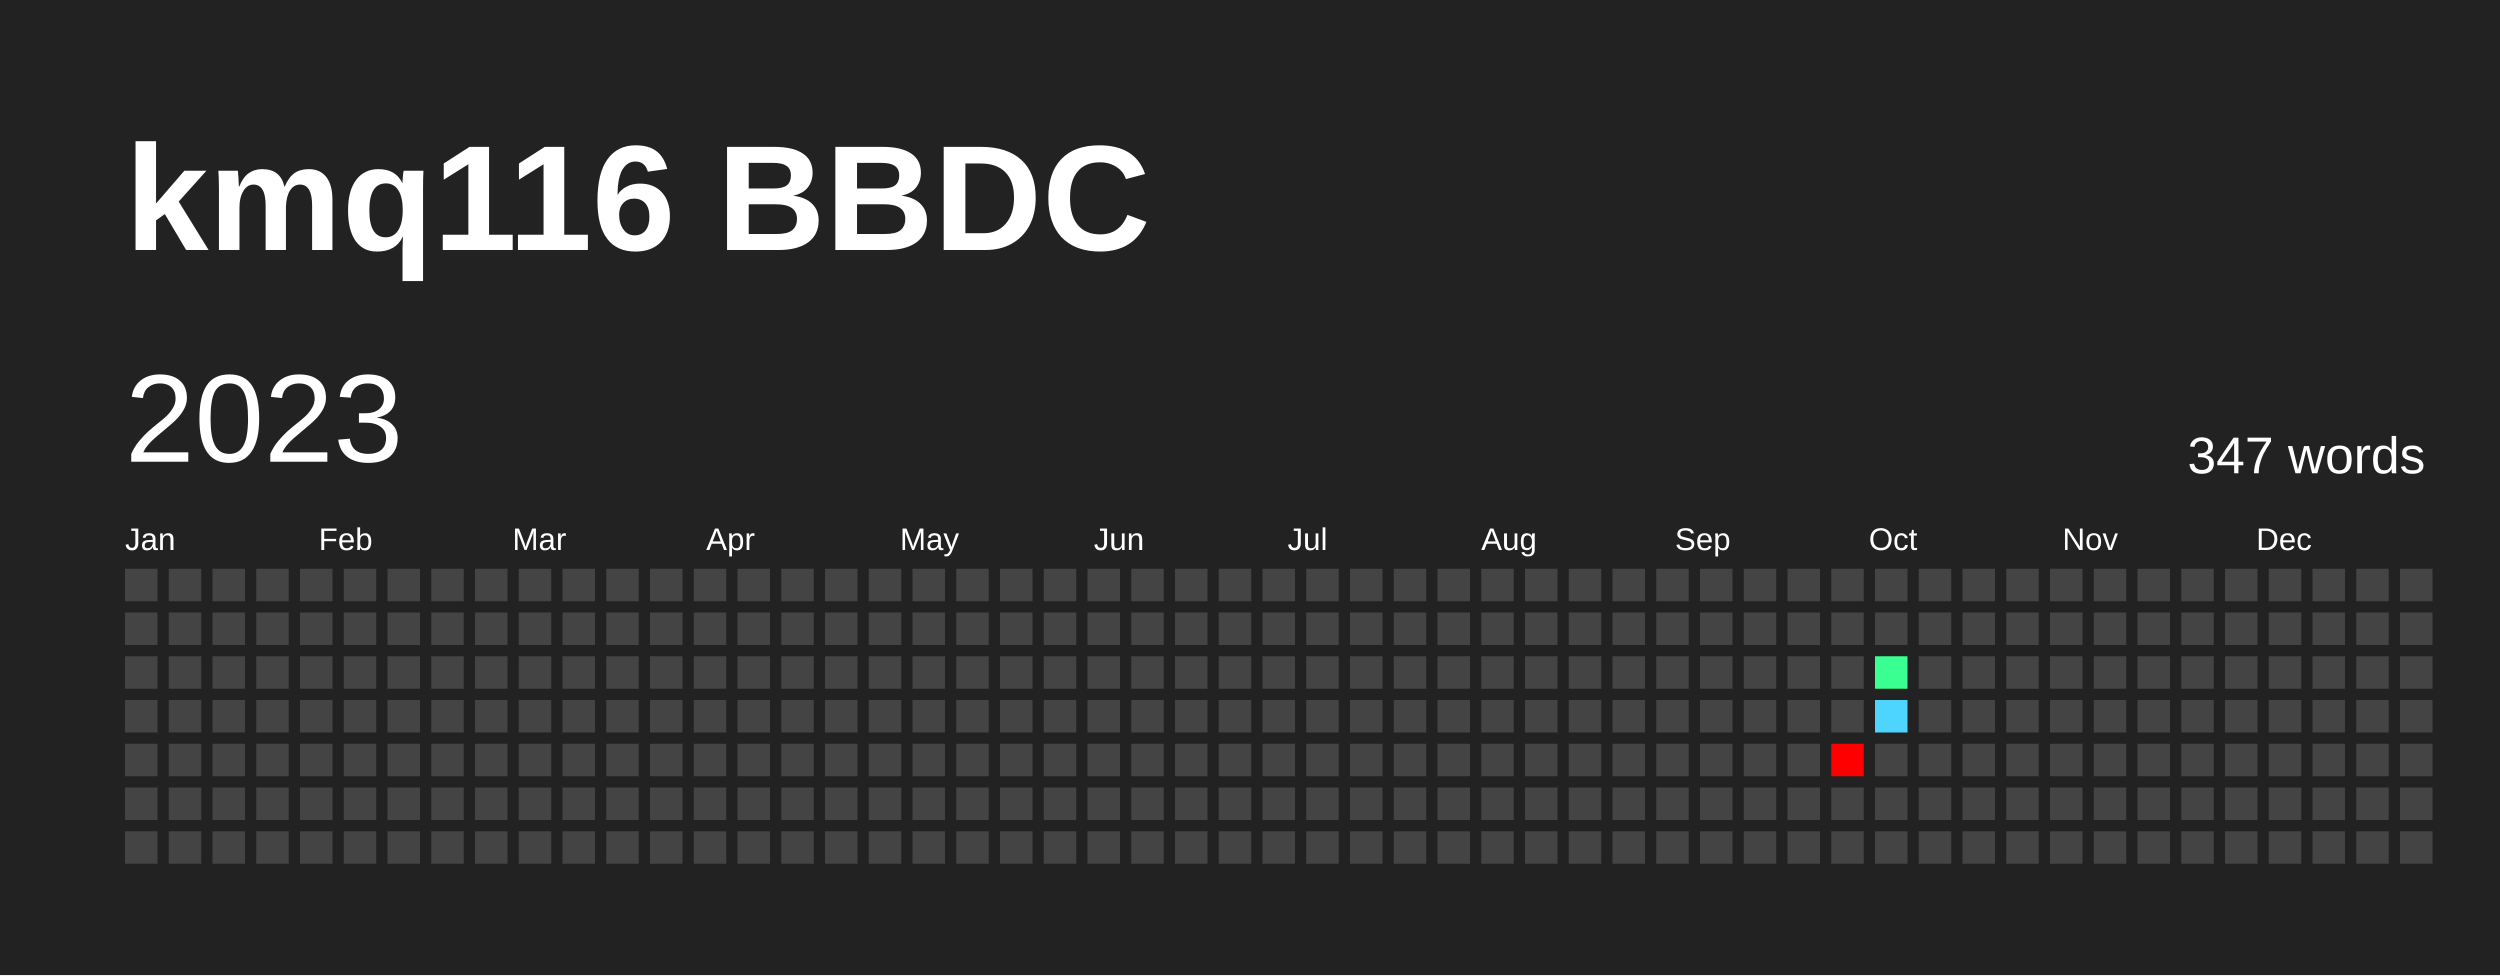
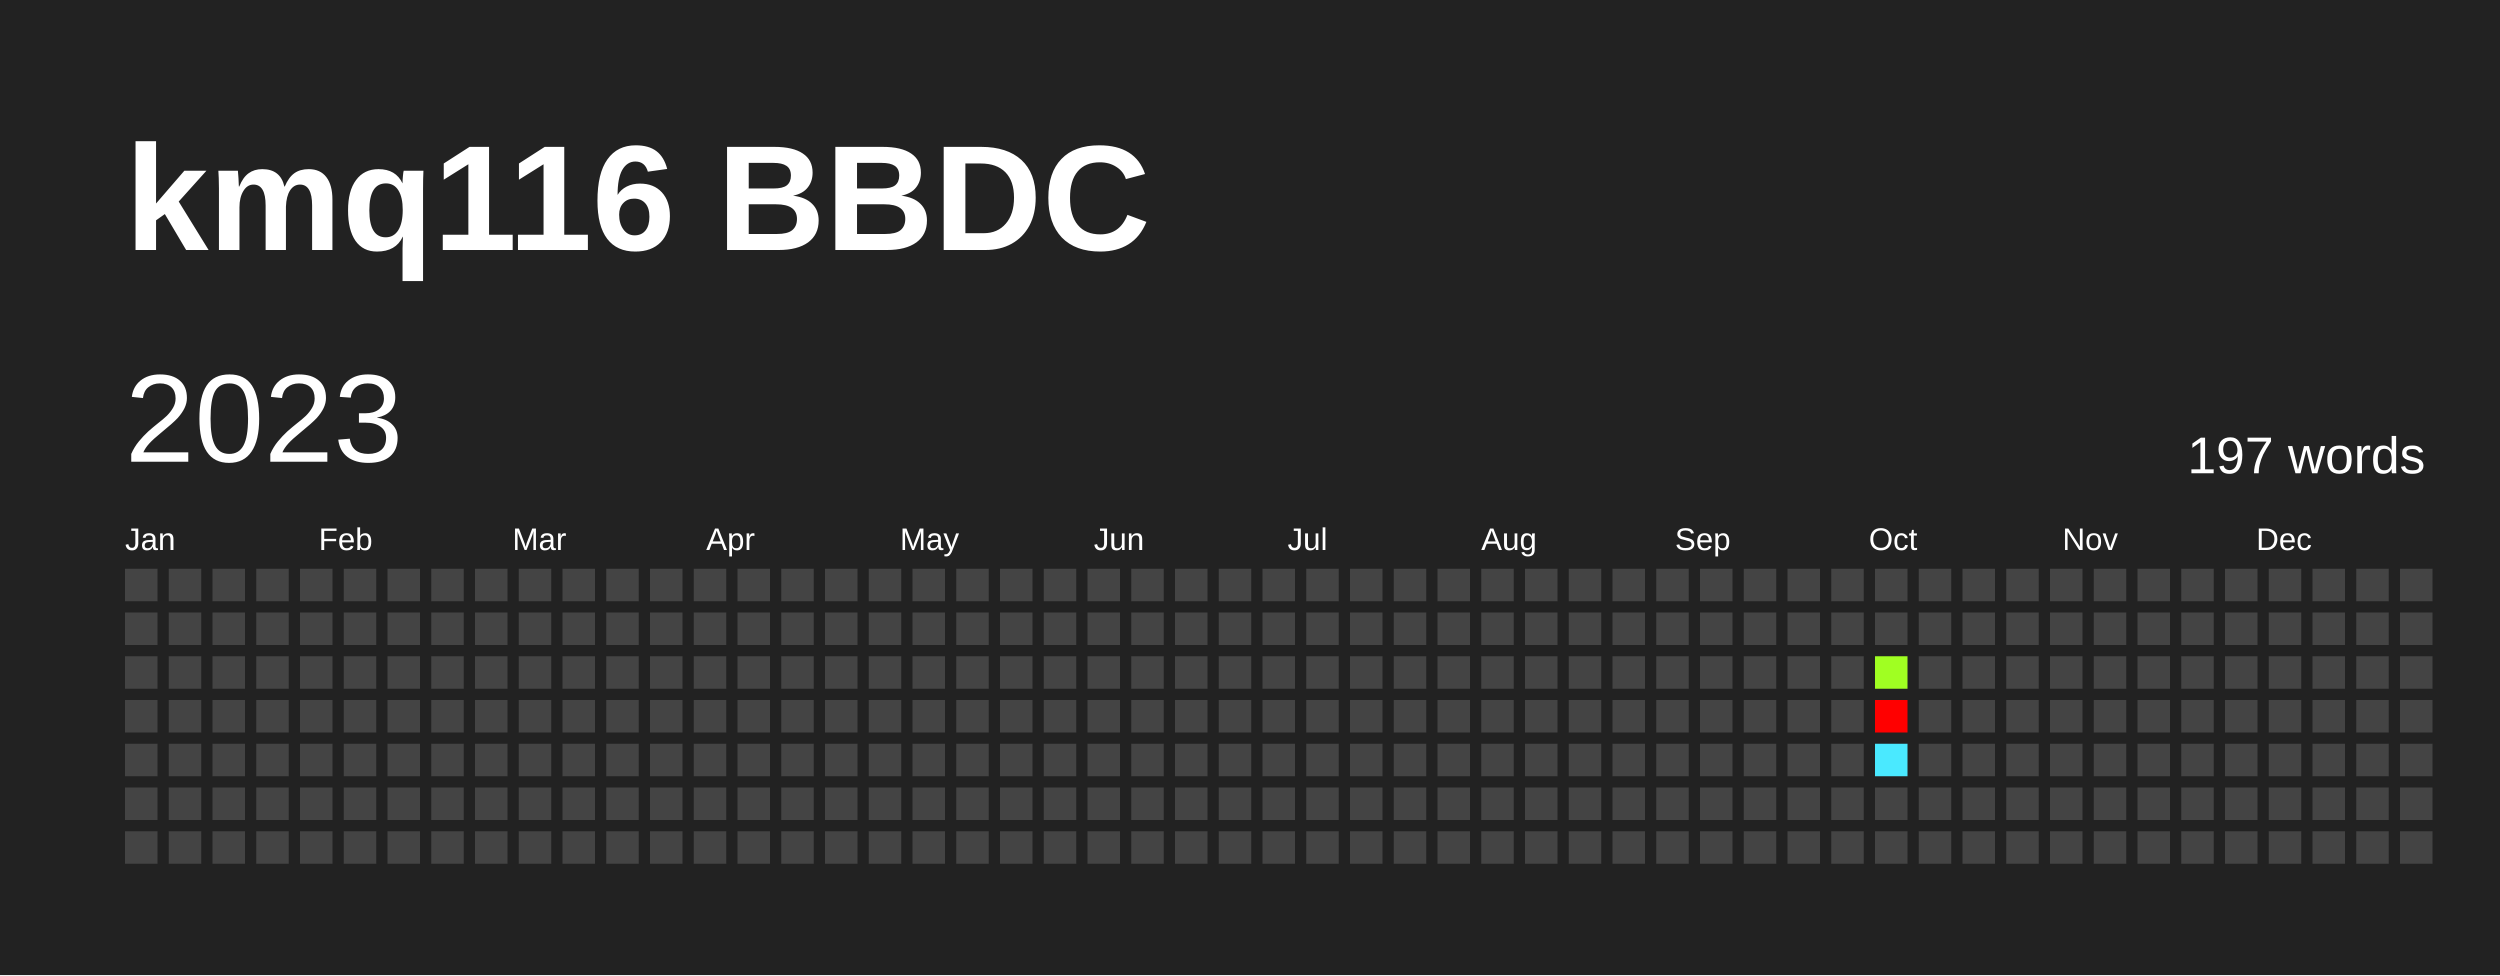
<svg xmlns="http://www.w3.org/2000/svg" baseProfile="full" height="78mm" version="1.1" viewBox="0,0,200,78" width="200mm">
  <defs />
  <rect fill="#222222" height="78" width="200" x="0" y="0" />
  <text fill="#FFFFFF" style="font-size:12px; font-family:Arial; font-weight:bold;" x="10" y="20">kmq116 BBDC</text>
  <text dominant-baseline="hanging" fill="#FFFFFF" style="font-size:10.0px; font-family:Arial;" x="10" y="30">2023</text>
-   <text dominant-baseline="hanging" fill="#FFFFFF" style="font-size:4.125px; font-family:Arial;" x="175" y="35">347 words</text>
+   <text dominant-baseline="hanging" fill="#FFFFFF" style="font-size:4.125px; font-family:Arial;" x="175" y="35">197 words</text>
  <text fill="#FFFFFF" style="font-size:2.5px; font-family:Arial" x="10.0" y="44">Jan</text>
  <text fill="#FFFFFF" style="font-size:2.5px; font-family:Arial" x="25.5" y="44">Feb</text>
  <text fill="#FFFFFF" style="font-size:2.5px; font-family:Arial" x="41.0" y="44">Mar</text>
  <text fill="#FFFFFF" style="font-size:2.5px; font-family:Arial" x="56.5" y="44">Apr</text>
  <text fill="#FFFFFF" style="font-size:2.5px; font-family:Arial" x="72.0" y="44">May</text>
  <text fill="#FFFFFF" style="font-size:2.5px; font-family:Arial" x="87.5" y="44">Jun</text>
  <text fill="#FFFFFF" style="font-size:2.5px; font-family:Arial" x="103.0" y="44">Jul</text>
  <text fill="#FFFFFF" style="font-size:2.5px; font-family:Arial" x="118.5" y="44">Aug</text>
  <text fill="#FFFFFF" style="font-size:2.5px; font-family:Arial" x="134.0" y="44">Sep</text>
  <text fill="#FFFFFF" style="font-size:2.5px; font-family:Arial" x="149.5" y="44">Oct</text>
  <text fill="#FFFFFF" style="font-size:2.5px; font-family:Arial" x="165.0" y="44">Nov</text>
  <text fill="#FFFFFF" style="font-size:2.5px; font-family:Arial" x="180.5" y="44">Dec</text>
  <rect fill="#444444" height="2.6" width="2.6" x="10.0" y="45.5" />
  <rect fill="#444444" height="2.6" width="2.6" x="10.0" y="49.0" />
  <rect fill="#444444" height="2.6" width="2.6" x="10.0" y="52.5" />
  <rect fill="#444444" height="2.6" width="2.6" x="10.0" y="56.0" />
  <rect fill="#444444" height="2.6" width="2.6" x="10.0" y="59.5" />
  <rect fill="#444444" height="2.6" width="2.6" x="10.0" y="63.0" />
  <rect fill="#444444" height="2.6" width="2.6" x="10.0" y="66.5" />
  <rect fill="#444444" height="2.6" width="2.6" x="13.5" y="45.5" />
  <rect fill="#444444" height="2.6" width="2.6" x="13.5" y="49.0" />
  <rect fill="#444444" height="2.6" width="2.6" x="13.5" y="52.5" />
  <rect fill="#444444" height="2.6" width="2.6" x="13.5" y="56.0" />
  <rect fill="#444444" height="2.6" width="2.6" x="13.5" y="59.5" />
  <rect fill="#444444" height="2.6" width="2.6" x="13.5" y="63.0" />
  <rect fill="#444444" height="2.6" width="2.6" x="13.5" y="66.5" />
  <rect fill="#444444" height="2.6" width="2.6" x="17.0" y="45.5" />
  <rect fill="#444444" height="2.6" width="2.6" x="17.0" y="49.0" />
  <rect fill="#444444" height="2.6" width="2.6" x="17.0" y="52.5" />
  <rect fill="#444444" height="2.6" width="2.6" x="17.0" y="56.0" />
  <rect fill="#444444" height="2.6" width="2.6" x="17.0" y="59.5" />
  <rect fill="#444444" height="2.6" width="2.6" x="17.0" y="63.0" />
  <rect fill="#444444" height="2.6" width="2.6" x="17.0" y="66.5" />
  <rect fill="#444444" height="2.6" width="2.6" x="20.5" y="45.5" />
  <rect fill="#444444" height="2.6" width="2.6" x="20.5" y="49.0" />
  <rect fill="#444444" height="2.6" width="2.6" x="20.5" y="52.5" />
  <rect fill="#444444" height="2.6" width="2.6" x="20.5" y="56.0" />
  <rect fill="#444444" height="2.6" width="2.6" x="20.5" y="59.5" />
  <rect fill="#444444" height="2.6" width="2.6" x="20.5" y="63.0" />
  <rect fill="#444444" height="2.6" width="2.6" x="20.5" y="66.5" />
  <rect fill="#444444" height="2.6" width="2.6" x="24.0" y="45.5" />
  <rect fill="#444444" height="2.6" width="2.6" x="24.0" y="49.0" />
  <rect fill="#444444" height="2.6" width="2.6" x="24.0" y="52.5" />
  <rect fill="#444444" height="2.6" width="2.6" x="24.0" y="56.0" />
  <rect fill="#444444" height="2.6" width="2.6" x="24.0" y="59.5" />
  <rect fill="#444444" height="2.6" width="2.6" x="24.0" y="63.0" />
  <rect fill="#444444" height="2.6" width="2.6" x="24.0" y="66.5" />
  <rect fill="#444444" height="2.6" width="2.6" x="27.5" y="45.5" />
  <rect fill="#444444" height="2.6" width="2.6" x="27.5" y="49.0" />
  <rect fill="#444444" height="2.6" width="2.6" x="27.5" y="52.5" />
  <rect fill="#444444" height="2.6" width="2.6" x="27.5" y="56.0" />
  <rect fill="#444444" height="2.6" width="2.6" x="27.5" y="59.5" />
  <rect fill="#444444" height="2.6" width="2.6" x="27.5" y="63.0" />
  <rect fill="#444444" height="2.6" width="2.6" x="27.5" y="66.5" />
  <rect fill="#444444" height="2.6" width="2.6" x="31.0" y="45.5" />
  <rect fill="#444444" height="2.6" width="2.6" x="31.0" y="49.0" />
  <rect fill="#444444" height="2.6" width="2.6" x="31.0" y="52.5" />
  <rect fill="#444444" height="2.6" width="2.6" x="31.0" y="56.0" />
  <rect fill="#444444" height="2.6" width="2.6" x="31.0" y="59.5" />
  <rect fill="#444444" height="2.6" width="2.6" x="31.0" y="63.0" />
  <rect fill="#444444" height="2.6" width="2.6" x="31.0" y="66.5" />
  <rect fill="#444444" height="2.6" width="2.6" x="34.5" y="45.5" />
  <rect fill="#444444" height="2.6" width="2.6" x="34.5" y="49.0" />
  <rect fill="#444444" height="2.6" width="2.6" x="34.5" y="52.5" />
  <rect fill="#444444" height="2.6" width="2.6" x="34.5" y="56.0" />
  <rect fill="#444444" height="2.6" width="2.6" x="34.5" y="59.5" />
  <rect fill="#444444" height="2.6" width="2.6" x="34.5" y="63.0" />
  <rect fill="#444444" height="2.6" width="2.6" x="34.5" y="66.5" />
  <rect fill="#444444" height="2.6" width="2.6" x="38.0" y="45.5" />
  <rect fill="#444444" height="2.6" width="2.6" x="38.0" y="49.0" />
  <rect fill="#444444" height="2.6" width="2.6" x="38.0" y="52.5" />
  <rect fill="#444444" height="2.6" width="2.6" x="38.0" y="56.0" />
  <rect fill="#444444" height="2.6" width="2.6" x="38.0" y="59.5" />
  <rect fill="#444444" height="2.6" width="2.6" x="38.0" y="63.0" />
  <rect fill="#444444" height="2.6" width="2.6" x="38.0" y="66.5" />
  <rect fill="#444444" height="2.6" width="2.6" x="41.5" y="45.5" />
  <rect fill="#444444" height="2.6" width="2.6" x="41.5" y="49.0" />
  <rect fill="#444444" height="2.6" width="2.6" x="41.5" y="52.5" />
  <rect fill="#444444" height="2.6" width="2.6" x="41.5" y="56.0" />
  <rect fill="#444444" height="2.6" width="2.6" x="41.5" y="59.5" />
  <rect fill="#444444" height="2.6" width="2.6" x="41.5" y="63.0" />
  <rect fill="#444444" height="2.6" width="2.6" x="41.5" y="66.5" />
  <rect fill="#444444" height="2.6" width="2.6" x="45.0" y="45.5" />
  <rect fill="#444444" height="2.6" width="2.6" x="45.0" y="49.0" />
  <rect fill="#444444" height="2.6" width="2.6" x="45.0" y="52.5" />
  <rect fill="#444444" height="2.6" width="2.6" x="45.0" y="56.0" />
  <rect fill="#444444" height="2.6" width="2.6" x="45.0" y="59.5" />
  <rect fill="#444444" height="2.6" width="2.6" x="45.0" y="63.0" />
  <rect fill="#444444" height="2.6" width="2.6" x="45.0" y="66.5" />
  <rect fill="#444444" height="2.6" width="2.6" x="48.5" y="45.5" />
  <rect fill="#444444" height="2.6" width="2.6" x="48.5" y="49.0" />
  <rect fill="#444444" height="2.6" width="2.6" x="48.5" y="52.5" />
  <rect fill="#444444" height="2.6" width="2.6" x="48.5" y="56.0" />
  <rect fill="#444444" height="2.6" width="2.6" x="48.5" y="59.5" />
  <rect fill="#444444" height="2.6" width="2.6" x="48.5" y="63.0" />
  <rect fill="#444444" height="2.6" width="2.6" x="48.5" y="66.5" />
  <rect fill="#444444" height="2.6" width="2.6" x="52.0" y="45.5" />
  <rect fill="#444444" height="2.6" width="2.6" x="52.0" y="49.0" />
  <rect fill="#444444" height="2.6" width="2.6" x="52.0" y="52.5" />
  <rect fill="#444444" height="2.6" width="2.6" x="52.0" y="56.0" />
  <rect fill="#444444" height="2.6" width="2.6" x="52.0" y="59.5" />
  <rect fill="#444444" height="2.6" width="2.6" x="52.0" y="63.0" />
  <rect fill="#444444" height="2.6" width="2.6" x="52.0" y="66.5" />
  <rect fill="#444444" height="2.6" width="2.6" x="55.5" y="45.5" />
  <rect fill="#444444" height="2.6" width="2.6" x="55.5" y="49.0" />
  <rect fill="#444444" height="2.6" width="2.6" x="55.5" y="52.5" />
  <rect fill="#444444" height="2.6" width="2.6" x="55.5" y="56.0" />
  <rect fill="#444444" height="2.6" width="2.6" x="55.5" y="59.5" />
  <rect fill="#444444" height="2.6" width="2.6" x="55.5" y="63.0" />
  <rect fill="#444444" height="2.6" width="2.6" x="55.5" y="66.5" />
  <rect fill="#444444" height="2.6" width="2.6" x="59.0" y="45.5" />
  <rect fill="#444444" height="2.6" width="2.6" x="59.0" y="49.0" />
  <rect fill="#444444" height="2.6" width="2.6" x="59.0" y="52.5" />
  <rect fill="#444444" height="2.6" width="2.6" x="59.0" y="56.0" />
  <rect fill="#444444" height="2.6" width="2.6" x="59.0" y="59.5" />
  <rect fill="#444444" height="2.6" width="2.6" x="59.0" y="63.0" />
  <rect fill="#444444" height="2.6" width="2.6" x="59.0" y="66.5" />
  <rect fill="#444444" height="2.6" width="2.6" x="62.5" y="45.5" />
  <rect fill="#444444" height="2.6" width="2.6" x="62.5" y="49.0" />
  <rect fill="#444444" height="2.6" width="2.6" x="62.5" y="52.5" />
  <rect fill="#444444" height="2.6" width="2.6" x="62.5" y="56.0" />
  <rect fill="#444444" height="2.6" width="2.6" x="62.5" y="59.5" />
  <rect fill="#444444" height="2.6" width="2.6" x="62.5" y="63.0" />
  <rect fill="#444444" height="2.6" width="2.6" x="62.5" y="66.5" />
  <rect fill="#444444" height="2.6" width="2.6" x="66.0" y="45.5" />
  <rect fill="#444444" height="2.6" width="2.6" x="66.0" y="49.0" />
  <rect fill="#444444" height="2.6" width="2.6" x="66.0" y="52.5" />
  <rect fill="#444444" height="2.6" width="2.6" x="66.0" y="56.0" />
  <rect fill="#444444" height="2.6" width="2.6" x="66.0" y="59.5" />
  <rect fill="#444444" height="2.6" width="2.6" x="66.0" y="63.0" />
  <rect fill="#444444" height="2.6" width="2.6" x="66.0" y="66.5" />
  <rect fill="#444444" height="2.6" width="2.6" x="69.5" y="45.5" />
  <rect fill="#444444" height="2.6" width="2.6" x="69.5" y="49.0" />
  <rect fill="#444444" height="2.6" width="2.6" x="69.5" y="52.5" />
  <rect fill="#444444" height="2.6" width="2.6" x="69.5" y="56.0" />
  <rect fill="#444444" height="2.6" width="2.6" x="69.5" y="59.5" />
  <rect fill="#444444" height="2.6" width="2.6" x="69.5" y="63.0" />
  <rect fill="#444444" height="2.6" width="2.6" x="69.5" y="66.5" />
  <rect fill="#444444" height="2.6" width="2.6" x="73.0" y="45.5" />
  <rect fill="#444444" height="2.6" width="2.6" x="73.0" y="49.0" />
  <rect fill="#444444" height="2.6" width="2.6" x="73.0" y="52.5" />
  <rect fill="#444444" height="2.6" width="2.6" x="73.0" y="56.0" />
  <rect fill="#444444" height="2.6" width="2.6" x="73.0" y="59.5" />
  <rect fill="#444444" height="2.6" width="2.6" x="73.0" y="63.0" />
  <rect fill="#444444" height="2.6" width="2.6" x="73.0" y="66.5" />
  <rect fill="#444444" height="2.6" width="2.6" x="76.5" y="45.5" />
  <rect fill="#444444" height="2.6" width="2.6" x="76.5" y="49.0" />
  <rect fill="#444444" height="2.6" width="2.6" x="76.5" y="52.5" />
  <rect fill="#444444" height="2.6" width="2.6" x="76.5" y="56.0" />
  <rect fill="#444444" height="2.6" width="2.6" x="76.5" y="59.5" />
  <rect fill="#444444" height="2.6" width="2.6" x="76.5" y="63.0" />
  <rect fill="#444444" height="2.6" width="2.6" x="76.5" y="66.5" />
  <rect fill="#444444" height="2.6" width="2.6" x="80.0" y="45.5" />
  <rect fill="#444444" height="2.6" width="2.6" x="80.0" y="49.0" />
  <rect fill="#444444" height="2.6" width="2.6" x="80.0" y="52.5" />
  <rect fill="#444444" height="2.6" width="2.6" x="80.0" y="56.0" />
  <rect fill="#444444" height="2.6" width="2.6" x="80.0" y="59.5" />
  <rect fill="#444444" height="2.6" width="2.6" x="80.0" y="63.0" />
  <rect fill="#444444" height="2.6" width="2.6" x="80.0" y="66.5" />
  <rect fill="#444444" height="2.6" width="2.6" x="83.5" y="45.5" />
  <rect fill="#444444" height="2.6" width="2.6" x="83.5" y="49.0" />
  <rect fill="#444444" height="2.6" width="2.6" x="83.5" y="52.5" />
  <rect fill="#444444" height="2.6" width="2.6" x="83.5" y="56.0" />
  <rect fill="#444444" height="2.6" width="2.6" x="83.5" y="59.5" />
  <rect fill="#444444" height="2.6" width="2.6" x="83.5" y="63.0" />
  <rect fill="#444444" height="2.6" width="2.6" x="83.5" y="66.5" />
  <rect fill="#444444" height="2.6" width="2.6" x="87.0" y="45.5" />
  <rect fill="#444444" height="2.6" width="2.6" x="87.0" y="49.0" />
  <rect fill="#444444" height="2.6" width="2.6" x="87.0" y="52.5" />
  <rect fill="#444444" height="2.6" width="2.6" x="87.0" y="56.0" />
  <rect fill="#444444" height="2.6" width="2.6" x="87.0" y="59.5" />
  <rect fill="#444444" height="2.6" width="2.6" x="87.0" y="63.0" />
  <rect fill="#444444" height="2.6" width="2.6" x="87.0" y="66.5" />
  <rect fill="#444444" height="2.6" width="2.6" x="90.5" y="45.5" />
  <rect fill="#444444" height="2.6" width="2.6" x="90.5" y="49.0" />
  <rect fill="#444444" height="2.6" width="2.6" x="90.5" y="52.5" />
  <rect fill="#444444" height="2.6" width="2.6" x="90.5" y="56.0" />
  <rect fill="#444444" height="2.6" width="2.6" x="90.5" y="59.5" />
  <rect fill="#444444" height="2.6" width="2.6" x="90.5" y="63.0" />
  <rect fill="#444444" height="2.6" width="2.6" x="90.5" y="66.5" />
  <rect fill="#444444" height="2.6" width="2.6" x="94.0" y="45.5" />
  <rect fill="#444444" height="2.6" width="2.6" x="94.0" y="49.0" />
  <rect fill="#444444" height="2.6" width="2.6" x="94.0" y="52.5" />
  <rect fill="#444444" height="2.6" width="2.6" x="94.0" y="56.0" />
  <rect fill="#444444" height="2.6" width="2.6" x="94.0" y="59.5" />
  <rect fill="#444444" height="2.6" width="2.6" x="94.0" y="63.0" />
  <rect fill="#444444" height="2.6" width="2.6" x="94.0" y="66.5" />
  <rect fill="#444444" height="2.6" width="2.6" x="97.5" y="45.5" />
  <rect fill="#444444" height="2.6" width="2.6" x="97.5" y="49.0" />
  <rect fill="#444444" height="2.6" width="2.6" x="97.5" y="52.5" />
  <rect fill="#444444" height="2.6" width="2.6" x="97.5" y="56.0" />
  <rect fill="#444444" height="2.6" width="2.6" x="97.5" y="59.5" />
  <rect fill="#444444" height="2.6" width="2.6" x="97.5" y="63.0" />
  <rect fill="#444444" height="2.6" width="2.6" x="97.5" y="66.5" />
  <rect fill="#444444" height="2.6" width="2.6" x="101.0" y="45.5" />
  <rect fill="#444444" height="2.6" width="2.6" x="101.0" y="49.0" />
  <rect fill="#444444" height="2.6" width="2.6" x="101.0" y="52.5" />
  <rect fill="#444444" height="2.6" width="2.6" x="101.0" y="56.0" />
  <rect fill="#444444" height="2.6" width="2.6" x="101.0" y="59.5" />
  <rect fill="#444444" height="2.6" width="2.6" x="101.0" y="63.0" />
  <rect fill="#444444" height="2.6" width="2.6" x="101.0" y="66.5" />
  <rect fill="#444444" height="2.6" width="2.6" x="104.5" y="45.5" />
  <rect fill="#444444" height="2.6" width="2.6" x="104.5" y="49.0" />
  <rect fill="#444444" height="2.6" width="2.6" x="104.5" y="52.5" />
  <rect fill="#444444" height="2.6" width="2.6" x="104.5" y="56.0" />
  <rect fill="#444444" height="2.6" width="2.6" x="104.5" y="59.5" />
  <rect fill="#444444" height="2.6" width="2.6" x="104.5" y="63.0" />
  <rect fill="#444444" height="2.6" width="2.6" x="104.5" y="66.5" />
  <rect fill="#444444" height="2.6" width="2.6" x="108.0" y="45.5" />
  <rect fill="#444444" height="2.6" width="2.6" x="108.0" y="49.0" />
  <rect fill="#444444" height="2.6" width="2.6" x="108.0" y="52.5" />
  <rect fill="#444444" height="2.6" width="2.6" x="108.0" y="56.0" />
  <rect fill="#444444" height="2.6" width="2.6" x="108.0" y="59.5" />
  <rect fill="#444444" height="2.6" width="2.6" x="108.0" y="63.0" />
  <rect fill="#444444" height="2.6" width="2.6" x="108.0" y="66.5" />
  <rect fill="#444444" height="2.6" width="2.6" x="111.5" y="45.5" />
  <rect fill="#444444" height="2.6" width="2.6" x="111.5" y="49.0" />
  <rect fill="#444444" height="2.6" width="2.6" x="111.5" y="52.5" />
  <rect fill="#444444" height="2.6" width="2.6" x="111.5" y="56.0" />
  <rect fill="#444444" height="2.6" width="2.6" x="111.5" y="59.5" />
  <rect fill="#444444" height="2.6" width="2.6" x="111.5" y="63.0" />
  <rect fill="#444444" height="2.6" width="2.6" x="111.5" y="66.5" />
  <rect fill="#444444" height="2.6" width="2.6" x="115.0" y="45.5" />
  <rect fill="#444444" height="2.6" width="2.6" x="115.0" y="49.0" />
  <rect fill="#444444" height="2.6" width="2.6" x="115.0" y="52.5" />
  <rect fill="#444444" height="2.6" width="2.6" x="115.0" y="56.0" />
  <rect fill="#444444" height="2.6" width="2.6" x="115.0" y="59.5" />
  <rect fill="#444444" height="2.6" width="2.6" x="115.0" y="63.0" />
  <rect fill="#444444" height="2.6" width="2.6" x="115.0" y="66.5" />
  <rect fill="#444444" height="2.6" width="2.6" x="118.5" y="45.5" />
  <rect fill="#444444" height="2.6" width="2.6" x="118.5" y="49.0" />
  <rect fill="#444444" height="2.6" width="2.6" x="118.5" y="52.5" />
  <rect fill="#444444" height="2.6" width="2.6" x="118.5" y="56.0" />
  <rect fill="#444444" height="2.6" width="2.6" x="118.5" y="59.5" />
  <rect fill="#444444" height="2.6" width="2.6" x="118.5" y="63.0" />
  <rect fill="#444444" height="2.6" width="2.6" x="118.5" y="66.5" />
  <rect fill="#444444" height="2.6" width="2.6" x="122.0" y="45.5" />
  <rect fill="#444444" height="2.6" width="2.6" x="122.0" y="49.0" />
  <rect fill="#444444" height="2.6" width="2.6" x="122.0" y="52.5" />
  <rect fill="#444444" height="2.6" width="2.6" x="122.0" y="56.0" />
  <rect fill="#444444" height="2.6" width="2.6" x="122.0" y="59.5" />
  <rect fill="#444444" height="2.6" width="2.6" x="122.0" y="63.0" />
  <rect fill="#444444" height="2.6" width="2.6" x="122.0" y="66.5" />
  <rect fill="#444444" height="2.6" width="2.6" x="125.5" y="45.5" />
  <rect fill="#444444" height="2.6" width="2.6" x="125.5" y="49.0" />
  <rect fill="#444444" height="2.6" width="2.6" x="125.5" y="52.5" />
  <rect fill="#444444" height="2.6" width="2.6" x="125.5" y="56.0" />
  <rect fill="#444444" height="2.6" width="2.6" x="125.5" y="59.5" />
  <rect fill="#444444" height="2.6" width="2.6" x="125.5" y="63.0" />
  <rect fill="#444444" height="2.6" width="2.6" x="125.5" y="66.5" />
  <rect fill="#444444" height="2.6" width="2.6" x="129.0" y="45.5" />
  <rect fill="#444444" height="2.6" width="2.6" x="129.0" y="49.0" />
  <rect fill="#444444" height="2.6" width="2.6" x="129.0" y="52.5" />
  <rect fill="#444444" height="2.6" width="2.6" x="129.0" y="56.0" />
  <rect fill="#444444" height="2.6" width="2.6" x="129.0" y="59.5" />
  <rect fill="#444444" height="2.6" width="2.6" x="129.0" y="63.0" />
  <rect fill="#444444" height="2.6" width="2.6" x="129.0" y="66.5" />
  <rect fill="#444444" height="2.6" width="2.6" x="132.5" y="45.5" />
  <rect fill="#444444" height="2.6" width="2.6" x="132.5" y="49.0" />
  <rect fill="#444444" height="2.6" width="2.6" x="132.5" y="52.5" />
  <rect fill="#444444" height="2.6" width="2.6" x="132.5" y="56.0" />
  <rect fill="#444444" height="2.6" width="2.6" x="132.5" y="59.5" />
  <rect fill="#444444" height="2.6" width="2.6" x="132.5" y="63.0" />
  <rect fill="#444444" height="2.6" width="2.6" x="132.5" y="66.5" />
  <rect fill="#444444" height="2.6" width="2.6" x="136.0" y="45.5" />
  <rect fill="#444444" height="2.6" width="2.6" x="136.0" y="49.0" />
  <rect fill="#444444" height="2.6" width="2.6" x="136.0" y="52.5" />
  <rect fill="#444444" height="2.6" width="2.6" x="136.0" y="56.0" />
  <rect fill="#444444" height="2.6" width="2.6" x="136.0" y="59.5" />
  <rect fill="#444444" height="2.6" width="2.6" x="136.0" y="63.0" />
  <rect fill="#444444" height="2.6" width="2.6" x="136.0" y="66.5" />
  <rect fill="#444444" height="2.6" width="2.6" x="139.5" y="45.5" />
  <rect fill="#444444" height="2.6" width="2.6" x="139.5" y="49.0" />
  <rect fill="#444444" height="2.6" width="2.6" x="139.5" y="52.5" />
  <rect fill="#444444" height="2.6" width="2.6" x="139.5" y="56.0" />
  <rect fill="#444444" height="2.6" width="2.6" x="139.5" y="59.5" />
  <rect fill="#444444" height="2.6" width="2.6" x="139.5" y="63.0" />
  <rect fill="#444444" height="2.6" width="2.6" x="139.5" y="66.5" />
  <rect fill="#444444" height="2.6" width="2.6" x="143.0" y="45.5" />
  <rect fill="#444444" height="2.6" width="2.6" x="143.0" y="49.0" />
  <rect fill="#444444" height="2.6" width="2.6" x="143.0" y="52.5" />
  <rect fill="#444444" height="2.6" width="2.6" x="143.0" y="56.0" />
  <rect fill="#444444" height="2.6" width="2.6" x="143.0" y="59.5" />
  <rect fill="#444444" height="2.6" width="2.6" x="143.0" y="63.0" />
  <rect fill="#444444" height="2.6" width="2.6" x="143.0" y="66.5" />
  <rect fill="#444444" height="2.6" width="2.6" x="146.5" y="45.5" />
  <rect fill="#444444" height="2.6" width="2.6" x="146.5" y="49.0" />
  <rect fill="#444444" height="2.6" width="2.6" x="146.5" y="52.5" />
  <rect fill="#444444" height="2.6" width="2.6" x="146.5" y="56.0" />
-   <rect fill="red" height="2.6" width="2.6" x="146.5" y="59.5" />
+   <rect fill="#444444" height="2.6" width="2.6" x="146.5" y="59.5" />
  <rect fill="#444444" height="2.6" width="2.6" x="146.5" y="63.0" />
  <rect fill="#444444" height="2.6" width="2.6" x="146.5" y="66.5" />
  <rect fill="#444444" height="2.6" width="2.6" x="150.0" y="45.5" />
  <rect fill="#444444" height="2.6" width="2.6" x="150.0" y="49.0" />
-   <rect fill="#3aff91" height="2.6" width="2.6" x="150.0" y="52.5" />
-   <rect fill="#4dd4ff" height="2.6" width="2.6" x="150.0" y="56.0" />
-   <rect fill="#444444" height="2.6" width="2.6" x="150.0" y="59.5" />
+   <rect fill="#a0ff22" height="2.6" width="2.6" x="150.0" y="52.5" />
+   <rect fill="red" height="2.6" width="2.6" x="150.0" y="56.0" />
+   <rect fill="#4ae9ff" height="2.6" width="2.6" x="150.0" y="59.5" />
  <rect fill="#444444" height="2.6" width="2.6" x="150.0" y="63.0" />
  <rect fill="#444444" height="2.6" width="2.6" x="150.0" y="66.5" />
  <rect fill="#444444" height="2.6" width="2.6" x="153.5" y="45.5" />
  <rect fill="#444444" height="2.6" width="2.6" x="153.5" y="49.0" />
  <rect fill="#444444" height="2.6" width="2.6" x="153.5" y="52.5" />
  <rect fill="#444444" height="2.6" width="2.6" x="153.5" y="56.0" />
  <rect fill="#444444" height="2.6" width="2.6" x="153.5" y="59.5" />
  <rect fill="#444444" height="2.6" width="2.6" x="153.5" y="63.0" />
  <rect fill="#444444" height="2.6" width="2.6" x="153.5" y="66.5" />
  <rect fill="#444444" height="2.6" width="2.6" x="157.0" y="45.5" />
  <rect fill="#444444" height="2.6" width="2.6" x="157.0" y="49.0" />
  <rect fill="#444444" height="2.6" width="2.6" x="157.0" y="52.5" />
  <rect fill="#444444" height="2.6" width="2.6" x="157.0" y="56.0" />
  <rect fill="#444444" height="2.6" width="2.6" x="157.0" y="59.5" />
  <rect fill="#444444" height="2.6" width="2.6" x="157.0" y="63.0" />
  <rect fill="#444444" height="2.6" width="2.6" x="157.0" y="66.5" />
  <rect fill="#444444" height="2.6" width="2.6" x="160.5" y="45.5" />
  <rect fill="#444444" height="2.6" width="2.6" x="160.5" y="49.0" />
  <rect fill="#444444" height="2.6" width="2.6" x="160.5" y="52.5" />
  <rect fill="#444444" height="2.6" width="2.6" x="160.5" y="56.0" />
  <rect fill="#444444" height="2.6" width="2.6" x="160.5" y="59.5" />
  <rect fill="#444444" height="2.6" width="2.6" x="160.5" y="63.0" />
  <rect fill="#444444" height="2.6" width="2.6" x="160.5" y="66.5" />
  <rect fill="#444444" height="2.6" width="2.6" x="164.0" y="45.5" />
  <rect fill="#444444" height="2.6" width="2.6" x="164.0" y="49.0" />
  <rect fill="#444444" height="2.6" width="2.6" x="164.0" y="52.5" />
  <rect fill="#444444" height="2.6" width="2.6" x="164.0" y="56.0" />
  <rect fill="#444444" height="2.6" width="2.6" x="164.0" y="59.5" />
  <rect fill="#444444" height="2.6" width="2.6" x="164.0" y="63.0" />
  <rect fill="#444444" height="2.6" width="2.6" x="164.0" y="66.5" />
  <rect fill="#444444" height="2.6" width="2.6" x="167.5" y="45.5" />
  <rect fill="#444444" height="2.6" width="2.6" x="167.5" y="49.0" />
  <rect fill="#444444" height="2.6" width="2.6" x="167.5" y="52.5" />
  <rect fill="#444444" height="2.6" width="2.6" x="167.5" y="56.0" />
  <rect fill="#444444" height="2.6" width="2.6" x="167.5" y="59.5" />
  <rect fill="#444444" height="2.6" width="2.6" x="167.5" y="63.0" />
  <rect fill="#444444" height="2.6" width="2.6" x="167.5" y="66.5" />
  <rect fill="#444444" height="2.6" width="2.6" x="171.0" y="45.5" />
  <rect fill="#444444" height="2.6" width="2.6" x="171.0" y="49.0" />
  <rect fill="#444444" height="2.6" width="2.6" x="171.0" y="52.5" />
  <rect fill="#444444" height="2.6" width="2.6" x="171.0" y="56.0" />
  <rect fill="#444444" height="2.6" width="2.6" x="171.0" y="59.5" />
  <rect fill="#444444" height="2.6" width="2.6" x="171.0" y="63.0" />
  <rect fill="#444444" height="2.6" width="2.6" x="171.0" y="66.5" />
  <rect fill="#444444" height="2.6" width="2.6" x="174.5" y="45.5" />
  <rect fill="#444444" height="2.6" width="2.6" x="174.5" y="49.0" />
  <rect fill="#444444" height="2.6" width="2.6" x="174.5" y="52.5" />
  <rect fill="#444444" height="2.6" width="2.6" x="174.5" y="56.0" />
  <rect fill="#444444" height="2.6" width="2.6" x="174.5" y="59.5" />
  <rect fill="#444444" height="2.6" width="2.6" x="174.5" y="63.0" />
  <rect fill="#444444" height="2.6" width="2.6" x="174.5" y="66.5" />
  <rect fill="#444444" height="2.6" width="2.6" x="178.0" y="45.5" />
  <rect fill="#444444" height="2.6" width="2.6" x="178.0" y="49.0" />
  <rect fill="#444444" height="2.6" width="2.6" x="178.0" y="52.5" />
  <rect fill="#444444" height="2.6" width="2.6" x="178.0" y="56.0" />
  <rect fill="#444444" height="2.6" width="2.6" x="178.0" y="59.5" />
  <rect fill="#444444" height="2.6" width="2.6" x="178.0" y="63.0" />
  <rect fill="#444444" height="2.6" width="2.6" x="178.0" y="66.5" />
  <rect fill="#444444" height="2.6" width="2.6" x="181.5" y="45.5" />
  <rect fill="#444444" height="2.6" width="2.6" x="181.5" y="49.0" />
  <rect fill="#444444" height="2.6" width="2.6" x="181.5" y="52.5" />
  <rect fill="#444444" height="2.6" width="2.6" x="181.5" y="56.0" />
  <rect fill="#444444" height="2.6" width="2.6" x="181.5" y="59.5" />
  <rect fill="#444444" height="2.6" width="2.6" x="181.5" y="63.0" />
  <rect fill="#444444" height="2.6" width="2.6" x="181.5" y="66.5" />
  <rect fill="#444444" height="2.6" width="2.6" x="185.0" y="45.5" />
  <rect fill="#444444" height="2.6" width="2.6" x="185.0" y="49.0" />
  <rect fill="#444444" height="2.6" width="2.6" x="185.0" y="52.5" />
  <rect fill="#444444" height="2.6" width="2.6" x="185.0" y="56.0" />
  <rect fill="#444444" height="2.6" width="2.6" x="185.0" y="59.5" />
  <rect fill="#444444" height="2.6" width="2.6" x="185.0" y="63.0" />
  <rect fill="#444444" height="2.6" width="2.6" x="185.0" y="66.5" />
  <rect fill="#444444" height="2.6" width="2.6" x="188.5" y="45.5" />
  <rect fill="#444444" height="2.6" width="2.6" x="188.5" y="49.0" />
  <rect fill="#444444" height="2.6" width="2.6" x="188.5" y="52.5" />
  <rect fill="#444444" height="2.6" width="2.6" x="188.5" y="56.0" />
  <rect fill="#444444" height="2.6" width="2.6" x="188.5" y="59.5" />
  <rect fill="#444444" height="2.6" width="2.6" x="188.5" y="63.0" />
  <rect fill="#444444" height="2.6" width="2.6" x="188.5" y="66.5" />
  <rect fill="#444444" height="2.6" width="2.6" x="192.0" y="45.5" />
  <rect fill="#444444" height="2.6" width="2.6" x="192.0" y="49.0" />
  <rect fill="#444444" height="2.6" width="2.6" x="192.0" y="52.5" />
  <rect fill="#444444" height="2.6" width="2.6" x="192.0" y="56.0" />
  <rect fill="#444444" height="2.6" width="2.6" x="192.0" y="59.5" />
  <rect fill="#444444" height="2.6" width="2.6" x="192.0" y="63.0" />
  <rect fill="#444444" height="2.6" width="2.6" x="192.0" y="66.5" />
</svg>
